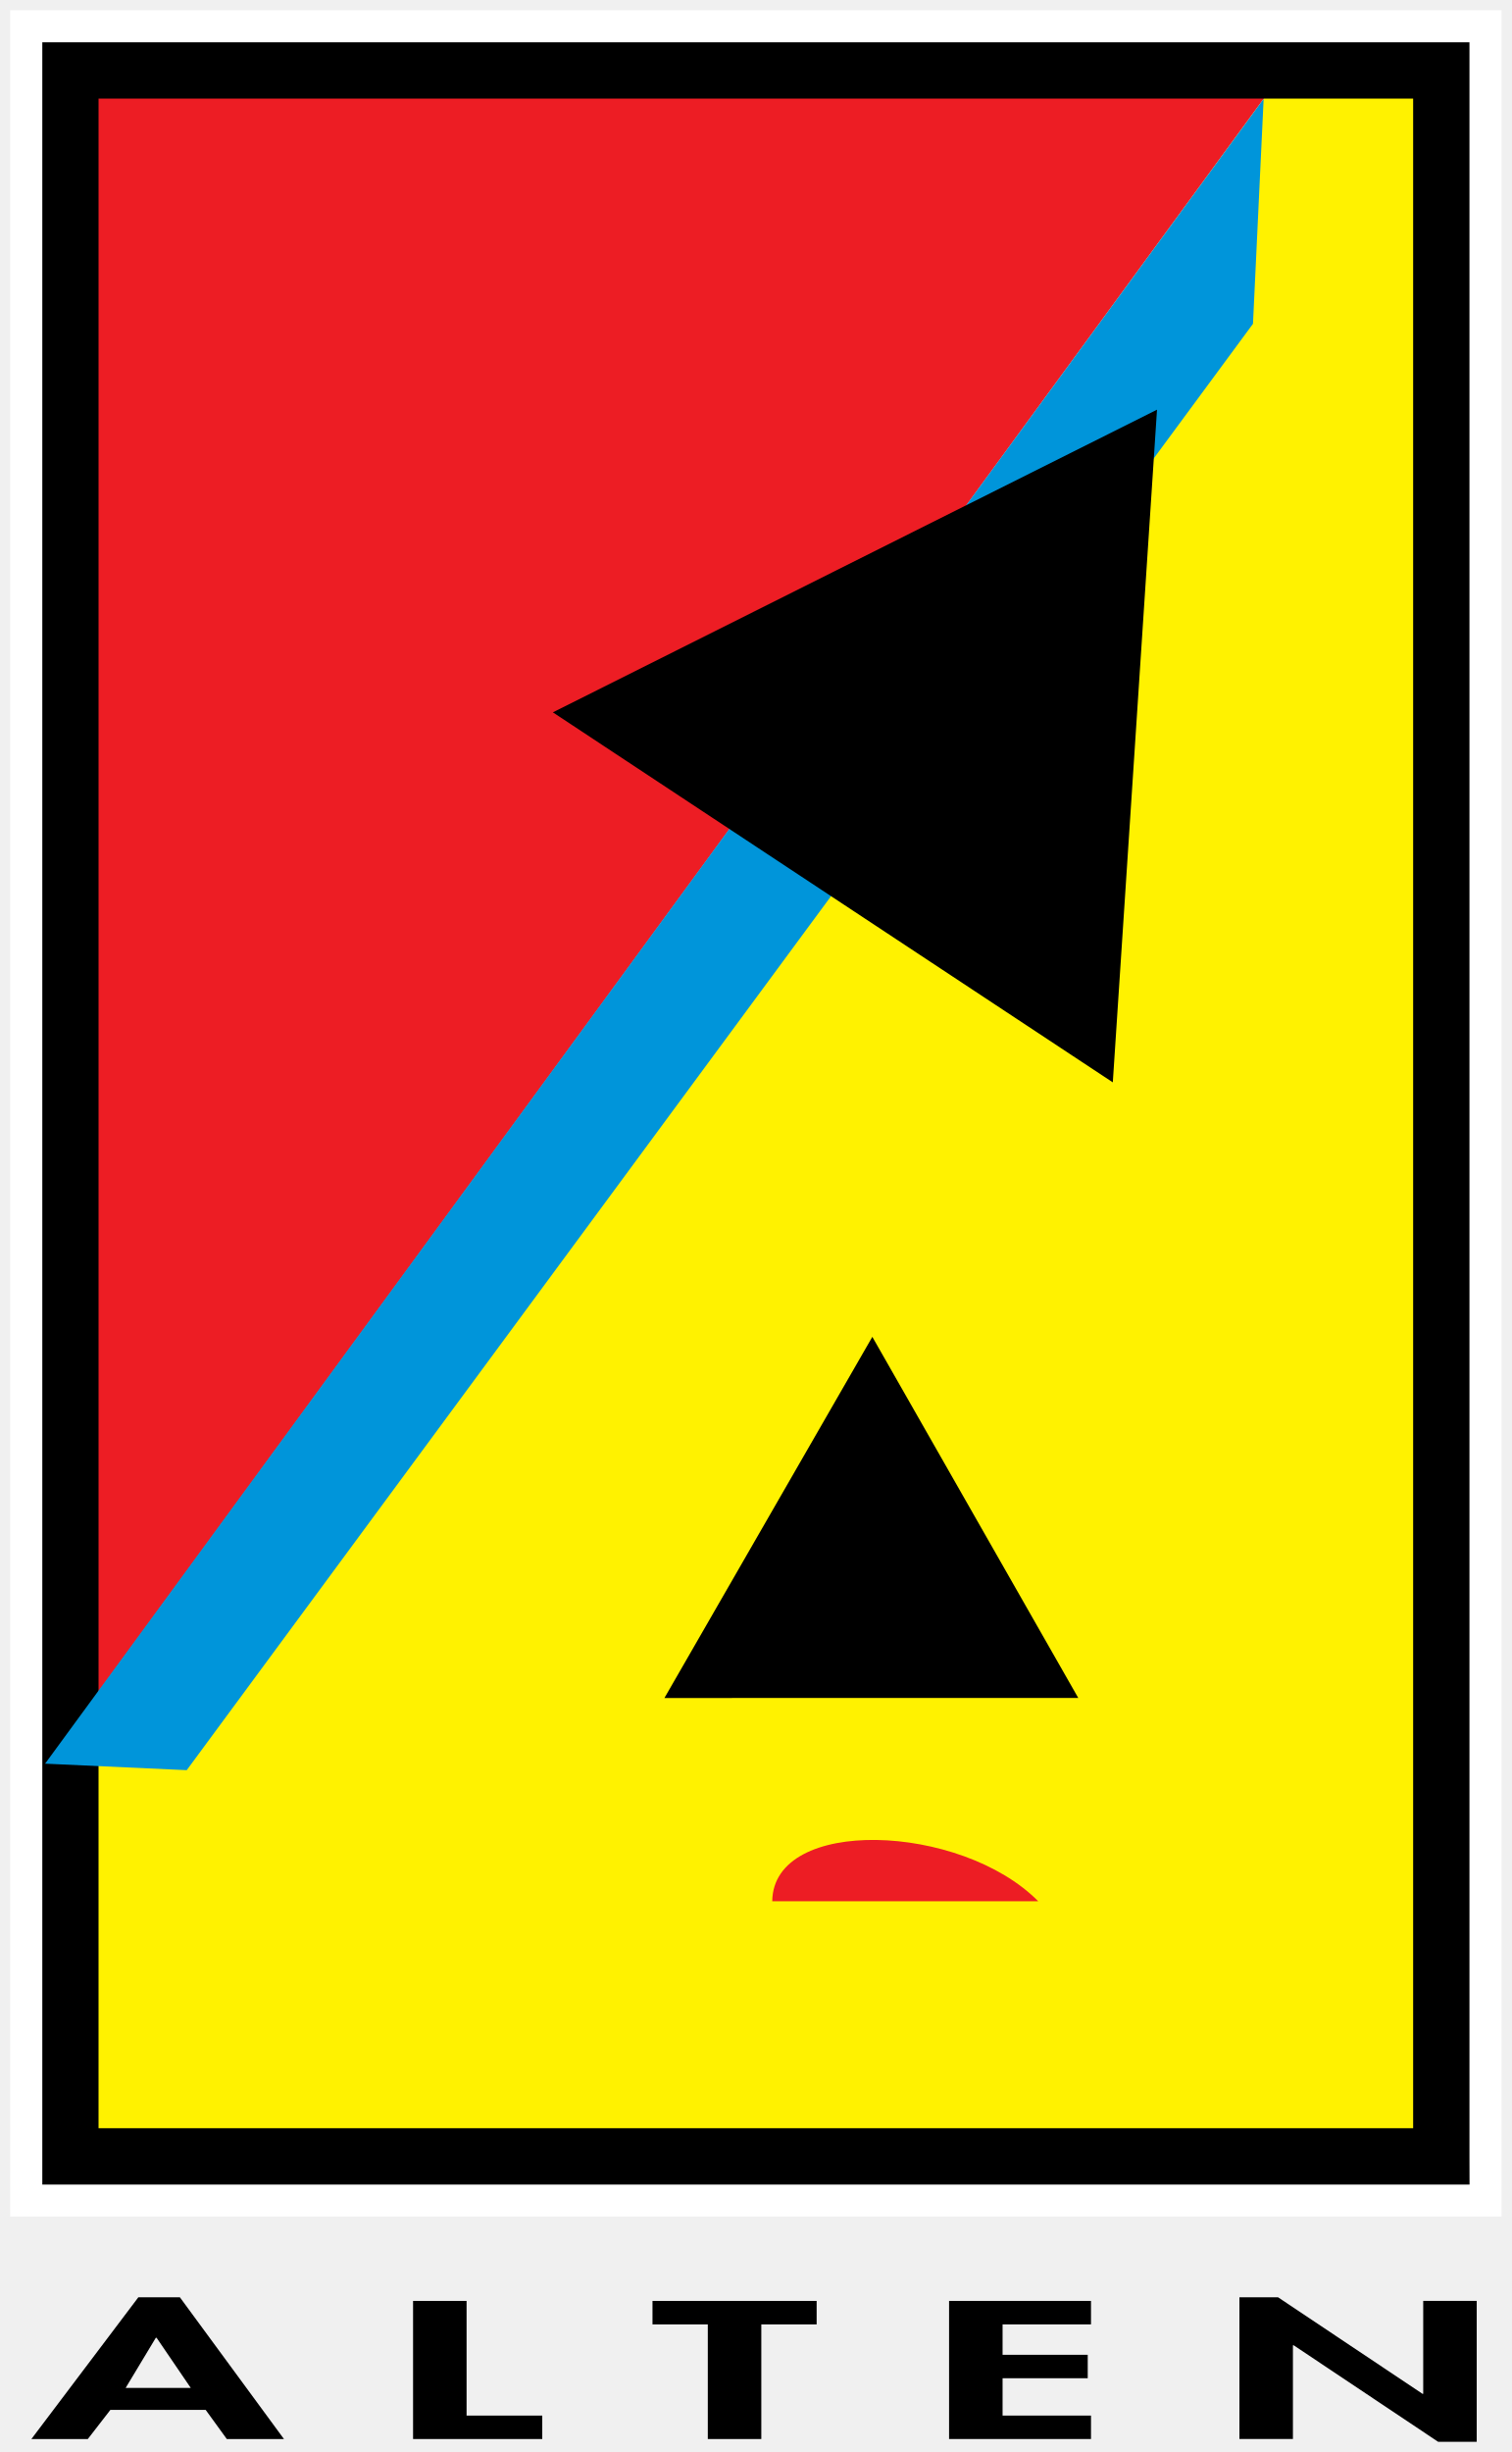
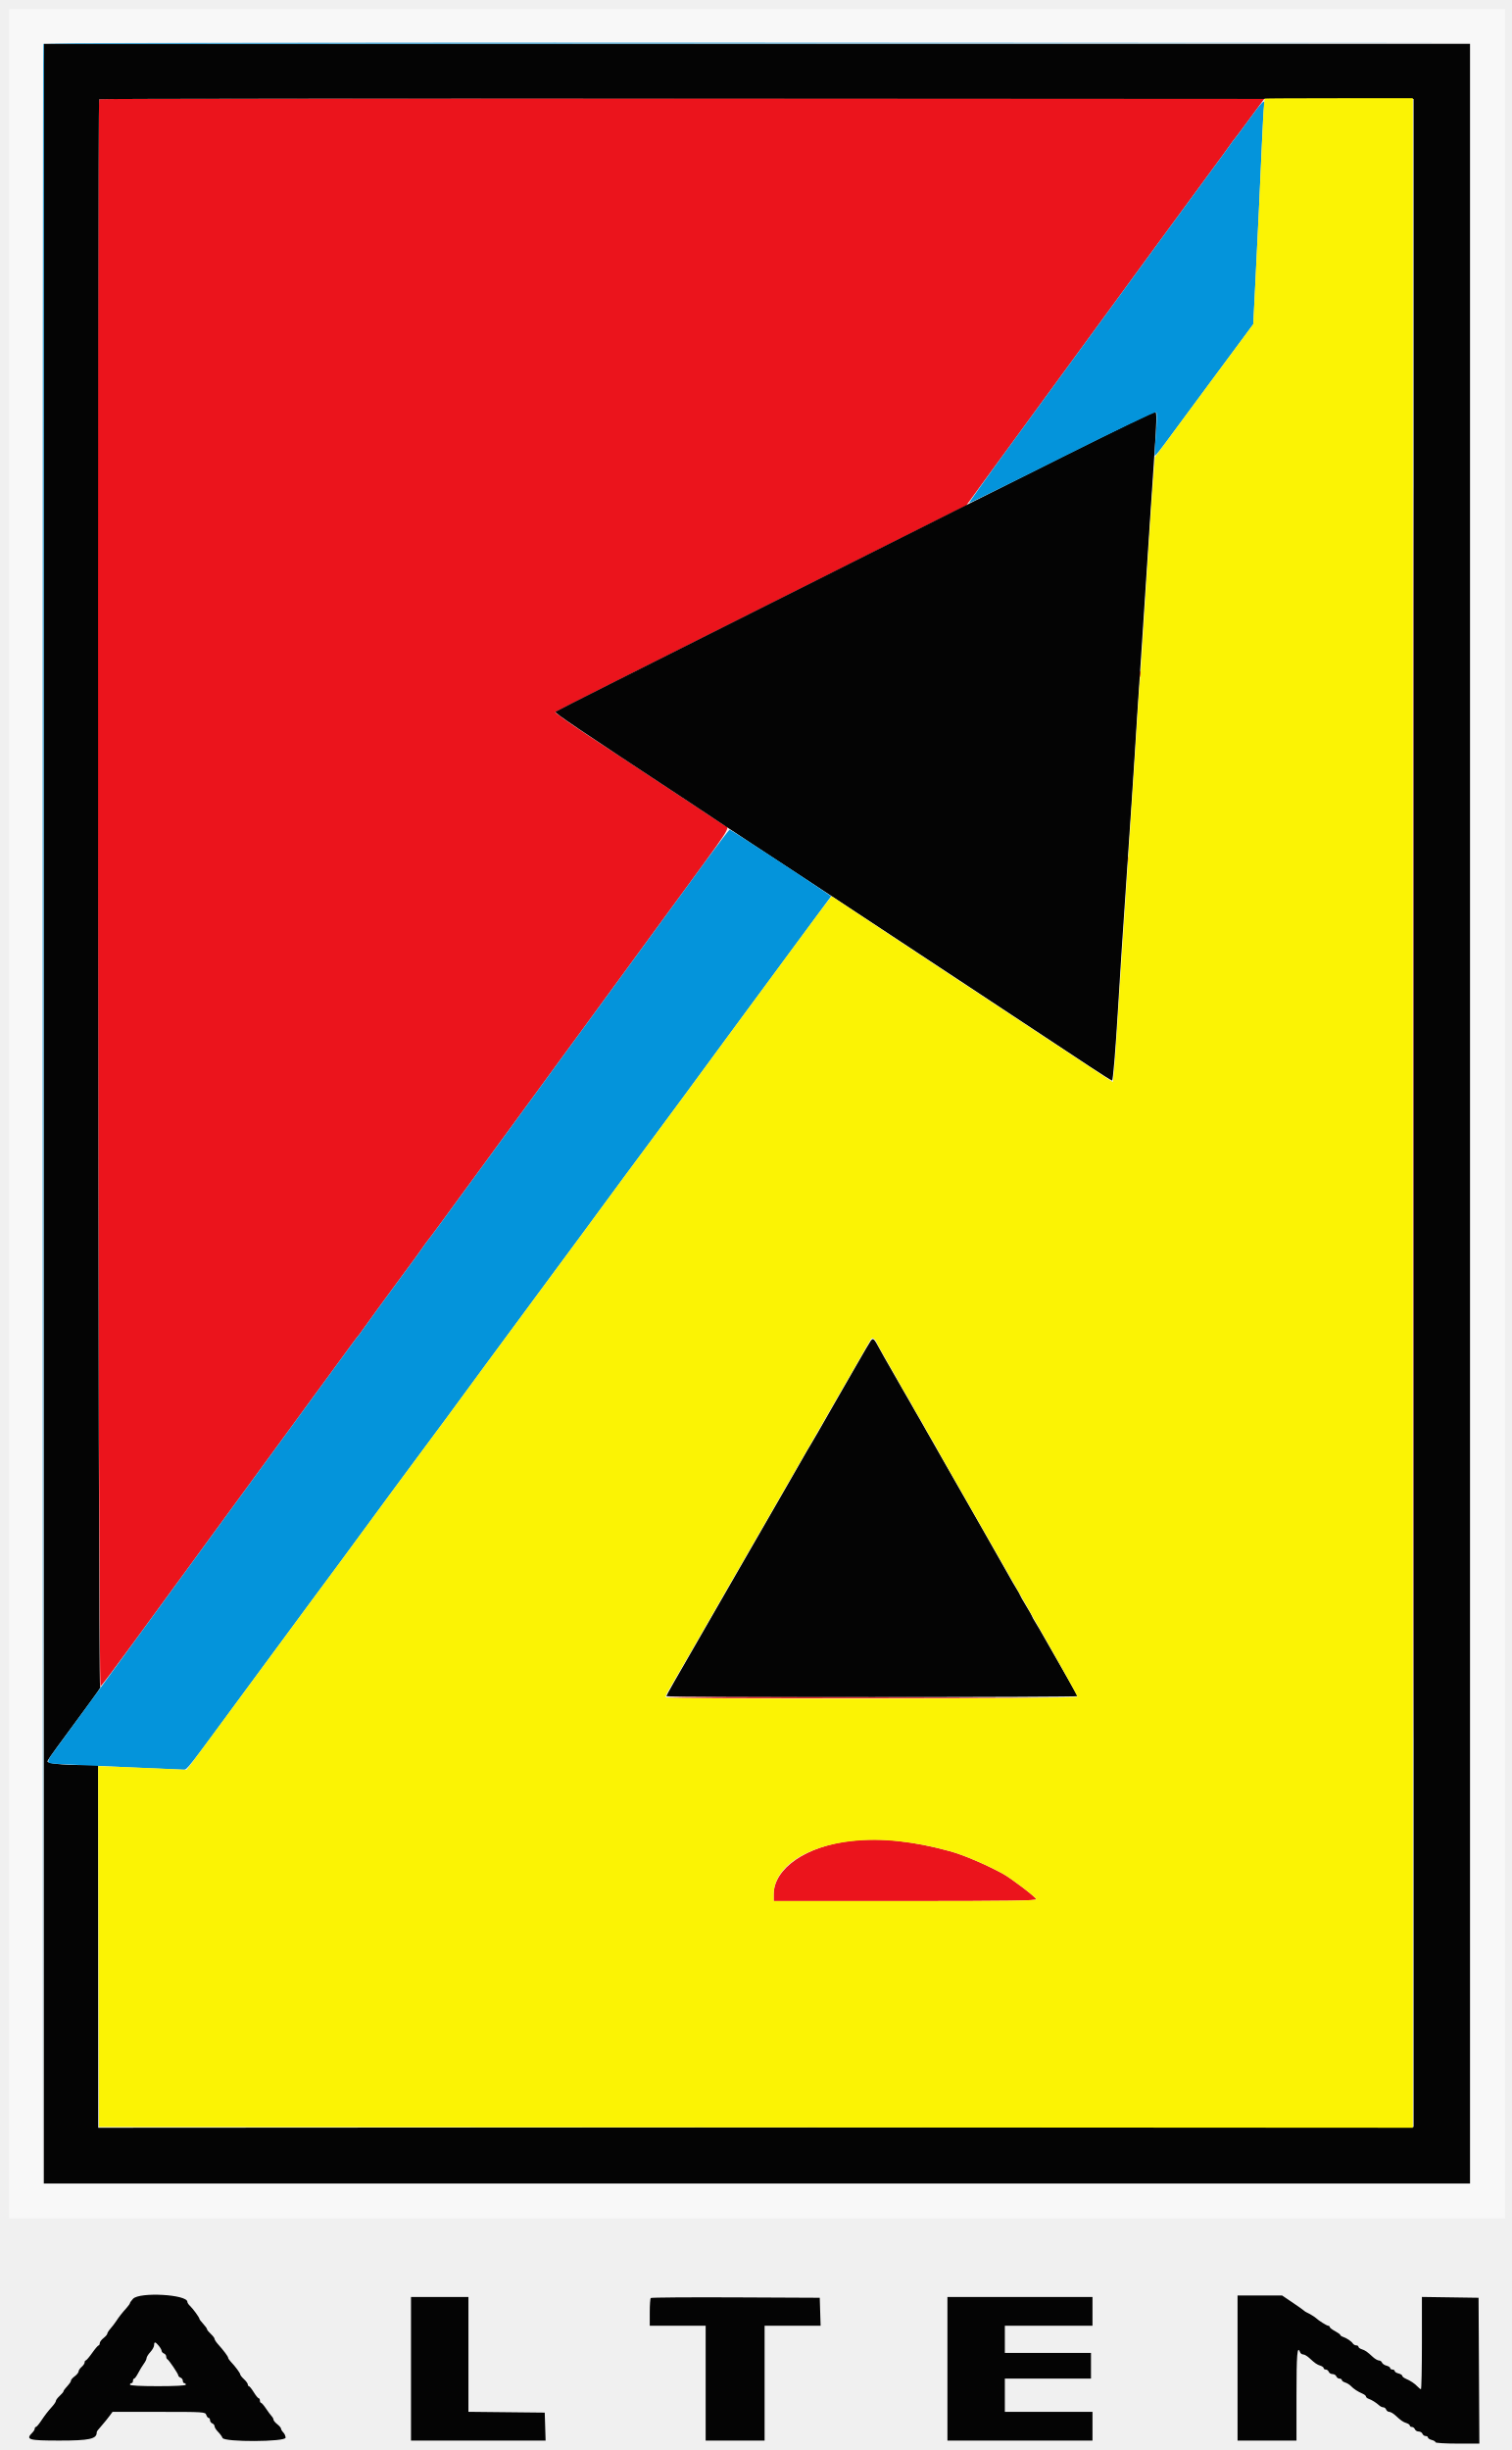
- <svg xmlns="http://www.w3.org/2000/svg" width="74.063" height="120.093" viewBox="0 0 19.596 31.774" version="1.1" id="svg4103">
-   <defs id="defs4097">
-     <clipPath id="clipPath3832" clipPathUnits="userSpaceOnUse">
-       <path id="path3830" d="m 60.62,623.877 h 66.293 v 92.071 H 60.62 Z" />
-     </clipPath>
-     <clipPath id="clipPath3804" clipPathUnits="userSpaceOnUse">
-       <path id="path3802" d="M 64.003,626.629 H 118.8 v 89.319 H 64.003 Z" />
-     </clipPath>
-   </defs>
-   <g id="layer1" transform="translate(-46.27495,-141.1291)">
-     <g id="g4233" transform="translate(0.1322907,-0.1322986)">
-       <path d="m 62.787,142.181 h 2.027 v 27.029 H 47.065 v -5.496 z" style="fill:#fff200;fill-opacity:1;fill-rule:nonzero;stroke:none;stroke-width:0.353" id="path3792" />
-       <path d="m 47.056,142.174 0.009,21.494 15.721,-21.488 z" style="fill:#ed1d24;fill-opacity:1;fill-rule:nonzero;stroke:none;stroke-width:0.353" id="path3796" />
-       <g transform="matrix(0.3527778,0,0,-0.3527778,64.82559,141.7587)" id="g3806">
-         <path id="path3808" style="fill:none;stroke:#ffffff;stroke-width:2.069;stroke-linecap:butt;stroke-linejoin:miter;stroke-miterlimit:4;stroke-dasharray:none;stroke-opacity:1" d="M 0,0 H -51.55 V -78.978 H 1.178 V 0 Z" />
-       </g>
-       <path d="m 47.42,169.205 v -27.031 l -0.365,0.365 h 17.77 l -0.365,-0.365 v 27.031 l 0.365,-0.365 H 47.056 Z m 17.77,0 v -27.031 -0.365 H 64.825 47.056 46.691 v 0.365 27.031 0.365 h 0.365 17.77 0.365 z" style="fill:#000000;fill-opacity:1;fill-rule:nonzero;stroke:none;stroke-width:0.353" id="path3812" />
-       <path d="m 62.522,142.543 -15.795,21.573 1.836,0.084 13.821,-18.743 z" style="fill:#0095da;fill-opacity:1;fill-rule:nonzero;stroke:none;stroke-width:0.353" id="path3816" />
-       <path d="m 60.567,155.287 -7.258,-4.795 7.831,-3.922 z" style="fill:#000000;fill-opacity:1;fill-rule:nonzero;stroke:none;stroke-width:0.353" id="path3820" />
-       <path d="m 60.119,163.264 -5.364,0.001 2.695,-4.68 z" style="fill:#000000;fill-opacity:1;fill-rule:nonzero;stroke:none;stroke-width:0.353" id="path3824" />
-       <g transform="matrix(0.3527778,0,0,-0.3527778,56.15258,165.8988)" id="g3834">
-         <path id="path3836" style="fill:#ed1d24;fill-opacity:1;fill-rule:nonzero;stroke:none" d="M 0,0 C 0.034,3.129 6.93,2.874 9.773,0 Z" />
-       </g>
-       <g style="fill:#000000" transform="matrix(0.3527778,0,0,-0.3527778,48.17215,171.5553)" id="g3838">
-         <path id="path3840" style="fill:#000000;fill-opacity:1;fill-rule:nonzero;stroke:none" d="m 0,0 h -0.027 l -1.11,-1.844 h 2.394 z m -1.698,-2.651 -0.829,-1.07 H -4.6 l 3.931,5.208 h 1.525 l 3.825,-5.208 h -2.1 l -0.776,1.07 z" />
-       </g>
-       <g style="fill:#000000" transform="matrix(0.3527778,0,0,-0.3527778,52.19043,172.564)" id="g3842">
-         <path id="path3844" style="fill:#000000;fill-opacity:1;fill-rule:nonzero;stroke:none" d="M 0,0 H 2.781 V -0.861 H -1.966 V 4.212 H 0 Z" />
-       </g>
-       <g style="fill:#000000" transform="matrix(0.3527778,0,0,-0.3527778,56.01084,172.8678)" id="g3846">
-         <path id="path3848" style="fill:#000000;fill-opacity:1;fill-rule:nonzero;stroke:none" d="M 0,0 H -1.966 V 4.211 H -3.998 V 5.073 H 2.033 V 4.211 H 0 Z" />
-       </g>
-       <g style="fill:#000000" transform="matrix(0.3527778,0,0,-0.3527778,59.13818,171.3821)" id="g3850">
-         <path id="path3852" style="fill:#000000;fill-opacity:1;fill-rule:nonzero;stroke:none" d="M 0,0 V -1.117 H 3.129 V -1.978 H 0 V -3.35 H 3.249 V -4.211 H -1.966 V 0.862 H 3.249 V 0 Z" />
-       </g>
-       <g style="fill:#000000" transform="matrix(0.3527778,0,0,-0.3527778,62.20823,171.0307)" id="g3854">
-         <path id="path3856" style="fill:#000000;fill-opacity:1;fill-rule:nonzero;stroke:none" d="m 0,0 h 1.418 l 5.308,-3.546 h 0.027 v 3.412 H 8.719 V -5.309 H 7.301 L 1.992,-1.763 H 1.966 V -5.207 H 0 Z" />
-       </g>
-     </g>
+ <svg xmlns="http://www.w3.org/2000/svg" id="svg" version="1.1" width="400" height="648.494" viewBox="0, 0, 400,648.494">
+   <g id="svgg">
+     <path id="path0" d="M26.267 26.267 C 25.619 26.914,25.970 446.923,26.618 446.385 C 26.958 446.103,30.800 440.996,35.156 435.036 C 39.513 429.076,48.807 416.370,55.811 406.800 C 62.815 397.230,72.890 383.460,78.200 376.200 C 94.013 354.578,94.579 353.808,94.813 353.600 C 94.937 353.490,95.468 352.770,95.994 352.000 C 96.519 351.230,98.400 348.626,100.174 346.214 C 101.948 343.802,104.791 339.932,106.491 337.614 C 108.191 335.296,109.727 333.220,109.903 333.000 C 110.079 332.780,110.848 331.700,111.612 330.600 C 112.375 329.500,113.093 328.510,113.207 328.400 C 113.485 328.132,117.576 322.563,132.016 302.800 C 138.686 293.670,146.059 283.590,148.400 280.400 C 150.740 277.210,156.142 269.830,160.404 264.000 C 164.666 258.170,171.052 249.440,174.596 244.600 C 195.194 216.463,193.210 219.523,191.600 218.371 C 191.050 217.978,184.660 213.744,177.400 208.963 C 170.140 204.181,160.266 197.678,155.457 194.511 C 150.649 191.344,146.831 188.628,146.974 188.476 C 147.117 188.324,171.659 175.956,201.511 160.991 L 255.788 133.783 265.733 120.191 C 271.202 112.716,278.242 103.090,281.377 98.800 C 297.105 77.275,317.363 49.622,320.792 45.000 C 322.913 42.140,325.079 39.170,325.605 38.400 C 326.131 37.630,326.665 36.910,326.791 36.800 C 326.917 36.690,328.768 34.215,330.903 31.300 L 334.785 26.000 180.659 26.000 C 95.890 26.000,26.413 26.120,26.267 26.267 M374.199 294.600 C 374.199 442.220,374.244 502.550,374.300 428.667 C 374.356 354.784,374.356 234.004,374.300 160.267 C 374.244 86.530,374.199 146.980,374.199 294.600 M301.693 178.400 C 301.693 179.170,301.775 179.485,301.876 179.100 C 301.976 178.715,301.976 178.085,301.876 177.700 C 301.775 177.315,301.693 177.630,301.693 178.400 M298.493 227.600 C 298.493 228.370,298.575 228.685,298.676 228.300 C 298.776 227.915,298.776 227.285,298.676 226.900 C 298.575 226.515,298.493 226.830,298.493 227.600 M176.341 449.301 C 176.507 449.467,201.113 449.557,231.021 449.501 L 285.400 449.400 230.720 449.200 C 200.646 449.090,176.176 449.136,176.341 449.301 M225.400 487.261 C 213.455 488.589,204.800 494.563,204.800 501.479 L 204.800 503.200 239.633 503.200 C 267.316 503.200,274.435 503.097,274.312 502.700 C 274.118 502.075,267.555 497.083,265.400 495.921 C 260.701 493.389,254.899 490.928,251.400 489.983 C 241.271 487.249,233.152 486.398,225.400 487.261 " stroke="none" fill="#eb141c" fill-rule="evenodd" />
+     <path id="path1" d="M11.600 294.800 L 11.600 578.000 200.400 578.000 L 389.200 578.000 389.200 294.800 L 389.200 11.600 200.400 11.600 L 11.600 11.600 11.600 294.800 M374.200 294.600 L 374.200 563.000 200.100 563.100 L 26.000 563.201 26.000 515.200 L 26.000 467.200 22.260 467.200 C 16.360 467.200,12.326 466.770,12.557 466.167 C 12.665 465.885,13.788 464.247,15.052 462.527 C 16.316 460.807,18.806 457.420,20.587 455.000 C 26.246 447.308,26.999 446.230,26.494 446.542 C 25.956 446.874,25.730 26.804,26.267 26.266 C 26.414 26.119,104.759 26.044,200.367 26.100 L 374.200 26.200 374.200 294.600 M281.000 121.051 C 267.580 127.762,256.330 133.407,256.000 133.595 C 255.670 133.783,231.100 146.115,201.400 160.999 C 171.700 175.883,147.245 188.212,147.055 188.396 C 146.745 188.696,152.088 192.305,182.393 212.270 C 187.127 215.389,191.540 218.323,192.200 218.790 C 193.255 219.536,203.275 226.136,217.600 235.519 C 220.130 237.177,226.340 241.266,231.400 244.606 C 236.460 247.947,245.460 253.885,251.400 257.803 C 263.893 266.043,281.039 277.369,288.736 282.466 C 291.672 284.410,294.203 286.000,294.362 286.000 C 294.641 286.000,295.256 278.590,296.004 266.200 C 296.650 255.517,297.164 247.525,297.588 241.600 C 297.817 238.410,298.271 231.660,298.598 226.600 C 298.925 221.540,299.379 214.790,299.608 211.600 C 299.837 208.410,300.195 202.920,300.404 199.400 C 300.745 193.659,301.024 189.361,302.393 168.800 C 302.957 160.329,303.896 145.949,304.587 135.200 C 304.920 130.030,305.378 123.190,305.605 120.000 C 306.208 111.543,306.251 109.100,305.800 108.966 C 305.580 108.901,294.420 114.339,281.000 121.051 M230.507 354.900 C 230.292 355.175,228.624 358.010,226.800 361.200 C 224.976 364.390,222.132 369.340,220.478 372.200 C 218.825 375.060,217.023 378.210,216.473 379.200 C 215.923 380.190,215.080 381.630,214.600 382.400 C 214.120 383.170,213.277 384.610,212.727 385.600 C 212.177 386.590,210.327 389.818,208.615 392.774 C 206.903 395.730,205.186 398.712,204.800 399.400 C 204.414 400.088,202.704 403.058,201.000 406.000 C 199.296 408.942,197.586 411.912,197.200 412.600 C 196.814 413.288,195.104 416.258,193.400 419.200 C 191.696 422.142,189.986 425.112,189.600 425.800 C 189.214 426.488,187.551 429.380,185.907 432.226 C 178.742 444.621,176.400 448.746,176.400 448.965 C 176.400 449.094,200.880 449.200,230.800 449.200 C 260.720 449.200,285.200 449.095,285.200 448.967 C 285.200 448.839,283.390 445.589,281.179 441.743 C 278.967 437.898,276.688 433.908,276.115 432.876 C 275.542 431.844,274.651 430.329,274.136 429.508 C 273.621 428.687,273.200 427.925,273.200 427.815 C 273.200 427.704,272.480 426.438,271.600 425.000 C 270.720 423.562,270.000 422.296,270.000 422.185 C 270.000 422.075,269.574 421.309,269.053 420.485 C 268.533 419.660,267.570 417.999,266.913 416.793 C 266.256 415.587,263.244 410.280,260.218 405.000 C 257.193 399.720,254.312 394.680,253.816 393.800 C 251.183 389.132,236.529 363.484,235.418 361.600 C 234.704 360.390,233.512 358.275,232.768 356.900 C 231.347 354.274,231.140 354.090,230.507 354.900 M35.216 608.475 C 34.767 608.957,34.400 609.471,34.400 609.617 C 34.400 609.763,33.995 610.336,33.500 610.890 C 32.254 612.283,31.511 613.231,30.746 614.400 C 30.386 614.950,29.711 615.833,29.246 616.361 C 28.781 616.890,28.400 617.494,28.400 617.704 C 28.400 617.913,27.950 618.439,27.400 618.871 C 26.850 619.304,26.400 619.915,26.400 620.229 C 26.400 620.543,26.265 620.804,26.100 620.809 C 25.935 620.814,25.170 621.710,24.400 622.800 C 23.630 623.890,22.865 624.786,22.700 624.791 C 22.535 624.796,22.400 625.030,22.400 625.311 C 22.400 625.592,22.040 626.130,21.600 626.507 C 21.160 626.884,20.800 627.421,20.800 627.701 C 20.800 627.981,20.350 628.548,19.800 628.961 C 19.250 629.374,18.800 629.874,18.800 630.073 C 18.800 630.414,18.462 630.889,17.300 632.185 C 17.025 632.492,16.800 632.854,16.800 632.991 C 16.800 633.127,16.350 633.655,15.800 634.165 C 15.250 634.675,14.800 635.270,14.800 635.487 C 14.800 635.705,14.395 636.336,13.900 636.890 C 12.622 638.319,11.942 639.200,10.800 640.903 C 10.250 641.723,9.665 642.396,9.500 642.397 C 9.335 642.399,9.200 642.593,9.200 642.829 C 9.200 643.064,8.930 643.527,8.600 643.857 C 6.689 645.768,7.460 646.000,15.738 646.000 C 23.631 646.000,25.600 645.575,25.600 643.870 C 25.600 643.560,25.741 643.370,27.306 641.575 C 27.798 641.011,28.558 640.066,28.995 639.475 L 29.790 638.400 42.068 638.400 C 53.995 638.400,54.353 638.423,54.600 639.200 C 54.740 639.640,55.022 640.000,55.227 640.000 C 55.432 640.000,55.600 640.276,55.600 640.613 C 55.600 640.949,55.870 641.329,56.200 641.455 C 56.530 641.582,56.800 641.928,56.800 642.225 C 56.800 642.521,57.214 643.177,57.719 643.683 C 58.225 644.188,58.759 644.917,58.907 645.301 C 59.343 646.437,75.600 646.366,75.600 645.229 C 75.600 644.804,75.330 644.187,75.000 643.857 C 74.670 643.527,74.400 643.077,74.400 642.858 C 74.400 642.638,73.950 642.104,73.400 641.671 C 72.850 641.239,72.400 640.699,72.400 640.471 C 72.400 640.243,72.175 639.819,71.899 639.529 C 71.624 639.238,70.949 638.326,70.399 637.503 C 69.850 636.679,69.265 636.004,69.100 636.003 C 68.935 636.001,68.800 635.730,68.800 635.400 C 68.800 635.070,68.656 634.800,68.480 634.800 C 68.305 634.800,67.720 634.085,67.180 633.211 C 66.641 632.337,66.065 631.617,65.900 631.611 C 65.735 631.605,65.600 631.396,65.600 631.146 C 65.600 630.896,65.150 630.275,64.600 629.765 C 64.050 629.255,63.600 628.689,63.600 628.506 C 63.600 628.151,62.254 626.334,61.100 625.130 C 60.715 624.729,60.400 624.259,60.400 624.087 C 60.400 623.752,59.167 622.105,57.700 620.480 C 57.205 619.932,56.800 619.305,56.800 619.087 C 56.800 618.870,56.350 618.275,55.800 617.765 C 55.250 617.255,54.800 616.693,54.800 616.515 C 54.800 616.337,54.350 615.707,53.800 615.113 C 53.250 614.520,52.800 613.930,52.800 613.801 C 52.800 613.444,51.088 611.083,50.300 610.354 C 49.915 609.998,49.600 609.515,49.600 609.282 C 49.600 607.321,36.951 606.612,35.216 608.475 M327.600 626.800 L 327.600 646.000 335.400 646.000 L 343.200 646.000 343.200 634.000 C 343.200 623.168,343.407 620.676,344.145 622.600 C 344.271 622.930,344.642 623.200,344.969 623.200 C 345.296 623.200,346.005 623.605,346.544 624.100 C 348.112 625.541,348.608 625.885,349.531 626.178 C 350.009 626.330,350.400 626.622,350.400 626.827 C 350.400 627.032,350.651 627.200,350.957 627.200 C 351.264 627.200,351.618 627.470,351.745 627.800 C 351.871 628.130,352.321 628.400,352.745 628.400 C 353.168 628.400,353.618 628.670,353.745 629.000 C 353.871 629.330,354.251 629.600,354.587 629.600 C 354.924 629.600,355.200 629.768,355.200 629.973 C 355.200 630.178,355.605 630.474,356.100 630.630 C 356.595 630.787,357.273 631.204,357.606 631.557 C 358.312 632.307,359.431 633.042,360.700 633.591 C 361.195 633.805,361.600 634.144,361.600 634.343 C 361.600 634.543,361.915 634.812,362.300 634.942 C 363.101 635.211,364.315 635.970,365.112 636.700 C 365.412 636.975,365.895 637.200,366.186 637.200 C 366.477 637.200,366.818 637.470,366.945 637.800 C 367.071 638.130,367.442 638.400,367.769 638.400 C 368.096 638.400,368.805 638.805,369.344 639.300 C 370.912 640.741,371.408 641.085,372.331 641.378 C 372.809 641.530,373.200 641.822,373.200 642.027 C 373.200 642.232,373.451 642.400,373.757 642.400 C 374.064 642.400,374.418 642.670,374.545 643.000 C 374.671 643.330,375.121 643.600,375.545 643.600 C 375.968 643.600,376.418 643.870,376.545 644.200 C 376.671 644.530,377.051 644.800,377.387 644.800 C 377.724 644.800,378.000 644.977,378.000 645.192 C 378.000 645.408,378.450 645.698,379.000 645.836 C 379.550 645.974,380.000 646.247,380.000 646.443 C 380.000 646.640,382.612 646.800,385.804 646.800 L 391.608 646.800 391.504 627.500 L 391.400 608.200 383.900 608.091 L 376.400 607.982 376.400 620.191 C 376.400 626.906,376.286 632.400,376.147 632.400 C 376.008 632.400,375.600 632.085,375.241 631.700 C 374.495 630.900,373.402 630.172,372.100 629.609 C 371.605 629.395,371.200 629.055,371.200 628.853 C 371.200 628.652,370.750 628.374,370.200 628.236 C 369.650 628.098,369.200 627.808,369.200 627.592 C 369.200 627.377,368.930 627.200,368.600 627.200 C 368.270 627.200,368.000 627.023,368.000 626.808 C 368.000 626.592,367.563 626.306,367.029 626.172 C 366.495 626.037,365.961 625.674,365.841 625.364 C 365.722 625.054,365.358 624.800,365.031 624.800 C 364.704 624.800,363.995 624.395,363.456 623.900 C 361.888 622.459,361.392 622.115,360.469 621.822 C 359.991 621.670,359.600 621.378,359.600 621.173 C 359.600 620.968,359.339 620.800,359.020 620.800 C 358.701 620.800,358.296 620.575,358.120 620.300 C 357.745 619.715,356.496 618.876,355.500 618.542 C 355.115 618.412,354.800 618.189,354.800 618.044 C 354.800 617.900,354.170 617.443,353.400 617.028 C 352.630 616.613,352.000 616.122,352.000 615.937 C 352.000 615.752,351.813 615.600,351.584 615.600 C 351.227 615.600,349.003 614.203,348.400 613.600 C 348.103 613.303,346.687 612.434,346.000 612.127 C 345.670 611.979,345.310 611.751,345.200 611.619 C 345.090 611.487,343.740 610.529,342.200 609.489 L 339.400 607.598 333.500 607.599 L 327.600 607.600 327.600 626.800 M108.800 627.000 L 108.800 646.000 126.615 646.000 L 144.430 646.000 144.315 642.300 L 144.200 638.600 134.100 638.493 L 124.000 638.386 124.000 623.193 L 124.000 608.000 116.400 608.000 L 108.800 608.000 108.800 627.000 M172.270 608.263 C 172.121 608.412,172.000 610.123,172.000 612.067 L 172.000 615.600 179.400 615.600 L 186.800 615.600 186.800 630.800 L 186.800 646.000 194.600 646.000 L 202.400 646.000 202.400 630.800 L 202.400 615.600 209.815 615.600 L 217.230 615.600 217.115 611.900 L 217.000 608.200 194.770 608.097 C 182.543 608.040,172.418 608.115,172.270 608.263 M250.800 627.000 L 250.800 646.000 270.000 646.000 L 289.200 646.000 289.200 642.200 L 289.200 638.400 277.600 638.400 L 266.000 638.400 266.000 634.000 L 266.000 629.600 277.400 629.600 L 288.800 629.600 288.800 626.200 L 288.800 622.800 277.400 622.800 L 266.000 622.800 266.000 619.200 L 266.000 615.600 277.600 615.600 L 289.200 615.600 289.200 611.800 L 289.200 608.000 270.000 608.000 L 250.800 608.000 250.800 627.000 M42.023 620.900 C 42.436 621.395,42.779 622.006,42.787 622.257 C 42.794 622.509,43.070 622.818,43.400 622.945 C 43.730 623.071,44.000 623.436,44.000 623.754 C 44.000 624.073,44.135 624.393,44.300 624.467 C 44.712 624.650,47.200 628.341,47.200 628.769 C 47.200 628.959,47.470 629.218,47.800 629.345 C 48.130 629.471,48.400 629.851,48.400 630.187 C 48.400 630.524,48.580 630.800,48.800 630.800 C 49.020 630.800,49.200 630.980,49.200 631.200 C 49.200 631.452,46.467 631.600,41.800 631.600 C 37.133 631.600,34.400 631.452,34.400 631.200 C 34.400 630.980,34.580 630.800,34.800 630.800 C 35.020 630.800,35.200 630.530,35.200 630.200 C 35.200 629.870,35.339 629.600,35.509 629.600 C 35.679 629.600,36.168 628.925,36.596 628.100 C 37.024 627.275,37.695 626.171,38.087 625.646 C 38.479 625.121,38.800 624.456,38.800 624.167 C 38.800 623.878,39.250 623.156,39.800 622.562 C 40.350 621.969,40.800 621.149,40.800 620.742 C 40.800 619.766,41.110 619.806,42.023 620.900 " stroke="none" fill="#040404" fill-rule="evenodd" />
+     <path id="path2" d="M11.385 11.700 C 11.281 11.975,11.242 139.550,11.298 295.200 L 11.401 578.200 11.500 294.900 L 11.600 11.601 200.500 11.500 L 389.400 11.399 200.487 11.300 C 49.652 11.220,11.537 11.301,11.385 11.700 M330.595 31.700 C 328.638 34.395,326.931 36.690,326.800 36.800 C 326.669 36.910,326.131 37.630,325.605 38.400 C 325.079 39.170,322.900 42.157,320.764 45.037 C 317.407 49.563,300.516 72.617,282.986 96.600 C 280.091 100.560,272.927 110.357,267.065 118.370 C 261.203 126.384,256.485 133.018,256.580 133.114 C 256.675 133.209,267.768 127.765,281.231 121.017 C 295.829 113.700,305.854 108.894,306.070 109.110 C 306.285 109.325,306.247 111.687,305.974 114.961 C 305.723 117.980,305.602 120.536,305.706 120.640 C 305.810 120.743,307.578 118.527,309.635 115.714 C 311.692 112.901,316.450 106.460,320.207 101.400 C 323.965 96.340,328.102 90.760,329.401 89.000 L 331.763 85.800 332.256 76.000 C 333.100 59.221,333.602 48.558,334.017 38.600 C 334.237 33.320,334.517 28.505,334.640 27.900 C 335.038 25.939,334.216 26.712,330.595 31.700 M186.966 227.700 C 170.942 249.589,167.591 254.169,160.404 264.000 C 156.142 269.830,150.740 277.210,148.400 280.400 C 146.059 283.590,138.686 293.670,132.016 302.800 C 117.576 322.563,113.485 328.132,113.207 328.400 C 113.093 328.510,112.375 329.500,111.612 330.600 C 110.848 331.700,110.079 332.780,109.903 333.000 C 109.727 333.220,108.191 335.296,106.491 337.614 C 104.791 339.932,101.948 343.802,100.174 346.214 C 98.400 348.626,96.519 351.230,95.994 352.000 C 95.468 352.770,94.937 353.490,94.813 353.600 C 94.579 353.808,94.069 354.502,78.199 376.200 C 72.889 383.460,63.144 396.780,56.544 405.800 C 45.670 420.661,28.834 443.697,22.486 452.400 C 21.122 454.270,18.295 458.138,16.203 460.995 C 11.597 467.287,11.567 466.674,16.500 466.963 C 21.090 467.231,47.354 468.408,48.600 468.401 C 49.565 468.396,49.433 468.565,64.392 448.200 C 70.856 439.400,78.687 428.780,81.794 424.600 C 84.901 420.420,88.635 415.380,90.090 413.400 C 93.800 408.355,98.446 402.032,103.702 394.876 C 106.176 391.507,109.910 386.463,112.000 383.666 C 116.329 377.872,118.203 375.329,128.412 361.400 C 132.442 355.900,138.288 347.980,141.402 343.800 C 144.515 339.620,150.367 331.700,154.405 326.200 C 163.823 313.372,167.622 308.225,172.414 301.800 C 176.064 296.907,185.808 283.677,192.007 275.200 C 193.535 273.110,196.274 269.393,198.093 266.939 C 201.613 262.191,214.353 244.929,217.887 240.118 L 220.004 237.237 217.902 235.775 C 213.661 232.826,193.440 219.600,193.172 219.600 C 193.020 219.600,190.227 223.245,186.966 227.700 " stroke="none" fill="#0494db" fill-rule="evenodd" />
+     <path id="path3" d="M2.400 294.800 L 2.400 587.200 200.400 587.200 L 398.400 587.200 398.400 294.800 L 398.400 2.400 200.400 2.400 L 2.400 2.400 2.400 294.800 M389.200 294.600 L 389.200 578.000 200.200 578.000 L 11.200 578.000 11.200 294.867 C 11.200 139.143,11.320 11.613,11.467 11.467 C 11.613 11.320,96.663 11.200,200.467 11.200 L 389.200 11.200 389.200 294.600 " stroke="none" fill="#f8f8f8" fill-rule="evenodd" />
+     <path id="path4" d="M334.777 26.100 C 334.608 26.832,334.374 30.787,334.032 38.655 C 333.583 48.987,333.031 60.585,332.256 76.000 L 331.763 85.800 328.810 89.800 C 327.185 92.000,323.580 96.860,320.797 100.600 C 318.015 104.340,313.486 110.467,310.732 114.216 L 305.726 121.032 305.250 127.216 C 304.988 130.617,304.596 136.280,304.378 139.800 C 304.160 143.320,303.716 150.250,303.392 155.200 C 303.067 160.150,302.624 167.170,302.407 170.800 C 302.189 174.430,301.914 178.390,301.794 179.600 C 301.675 180.810,301.400 184.680,301.184 188.200 C 300.968 191.720,300.527 198.740,300.204 203.800 C 299.676 212.062,299.283 218.040,298.006 237.200 C 296.675 257.178,296.335 262.404,295.789 271.200 C 295.455 276.590,295.051 282.221,294.891 283.714 L 294.600 286.428 291.400 284.333 C 289.640 283.180,280.820 277.362,271.800 271.402 C 262.780 265.443,251.725 258.144,247.233 255.183 C 242.742 252.223,234.822 246.978,229.633 243.529 L 220.200 237.258 219.400 238.169 C 218.960 238.669,214.730 244.346,210.000 250.783 C 205.270 257.219,199.912 264.491,198.093 266.943 C 196.274 269.394,193.535 273.110,192.007 275.200 C 185.808 283.677,176.064 296.907,172.414 301.800 C 167.622 308.225,163.823 313.372,154.405 326.200 C 150.367 331.700,144.515 339.620,141.402 343.800 C 138.288 347.980,132.442 355.900,128.412 361.400 C 118.203 375.329,116.329 377.872,112.000 383.666 C 109.910 386.463,106.176 391.507,103.702 394.876 C 98.446 402.032,93.800 408.355,90.090 413.400 C 88.635 415.380,84.901 420.420,81.794 424.600 C 78.687 428.780,70.856 439.400,64.392 448.200 C 57.928 457.000,51.911 465.162,51.020 466.339 L 49.400 468.477 45.000 468.246 C 42.580 468.119,37.314 467.894,33.298 467.745 L 25.997 467.475 26.098 515.237 L 26.200 563.000 200.100 563.100 L 374.000 563.201 374.000 294.600 L 374.000 26.000 354.400 26.000 C 343.620 26.000,334.790 26.045,334.777 26.100 M232.000 355.202 C 232.000 355.369,233.440 357.978,235.200 361.000 C 236.960 364.022,238.400 366.560,238.400 366.640 C 238.400 366.720,239.120 367.962,240.000 369.400 C 240.880 370.838,241.600 372.098,241.600 372.200 C 241.600 372.302,242.320 373.562,243.200 375.000 C 244.080 376.438,244.800 377.698,244.800 377.800 C 244.800 377.902,245.520 379.162,246.400 380.600 C 247.280 382.038,248.000 383.279,248.000 383.359 C 248.000 383.438,249.233 385.640,250.739 388.252 C 252.245 390.863,253.930 393.810,254.482 394.800 C 255.035 395.790,257.917 400.840,260.887 406.023 C 263.858 411.205,266.739 416.245,267.291 417.223 C 267.843 418.200,272.098 425.660,276.747 433.800 C 281.395 441.940,285.199 448.825,285.199 449.100 C 285.200 449.682,176.604 449.854,176.244 449.272 C 176.133 449.091,176.393 448.366,176.822 447.660 C 177.660 446.282,183.238 436.668,184.400 434.600 C 184.786 433.912,186.496 430.942,188.200 428.000 C 189.904 425.058,191.614 422.088,192.000 421.400 C 192.386 420.712,194.104 417.730,195.817 414.774 C 197.530 411.818,200.613 406.476,202.668 402.901 C 204.723 399.327,208.142 393.387,210.266 389.701 C 212.390 386.016,215.422 380.750,217.006 378.000 C 218.589 375.250,222.011 369.310,224.611 364.800 C 227.210 360.290,229.532 356.240,229.770 355.800 C 230.732 354.026,230.841 353.936,231.436 354.430 C 231.746 354.687,232.000 355.035,232.000 355.202 M238.391 487.428 C 243.058 487.971,246.323 488.612,251.400 489.983 C 254.899 490.928,260.701 493.389,265.400 495.921 C 267.555 497.083,274.118 502.075,274.312 502.700 C 274.435 503.097,267.316 503.200,239.633 503.200 L 204.800 503.200 204.800 501.479 C 204.800 491.655,220.016 485.290,238.391 487.428 " stroke="none" fill="#fbf304" fill-rule="evenodd" />
  </g>
</svg>
